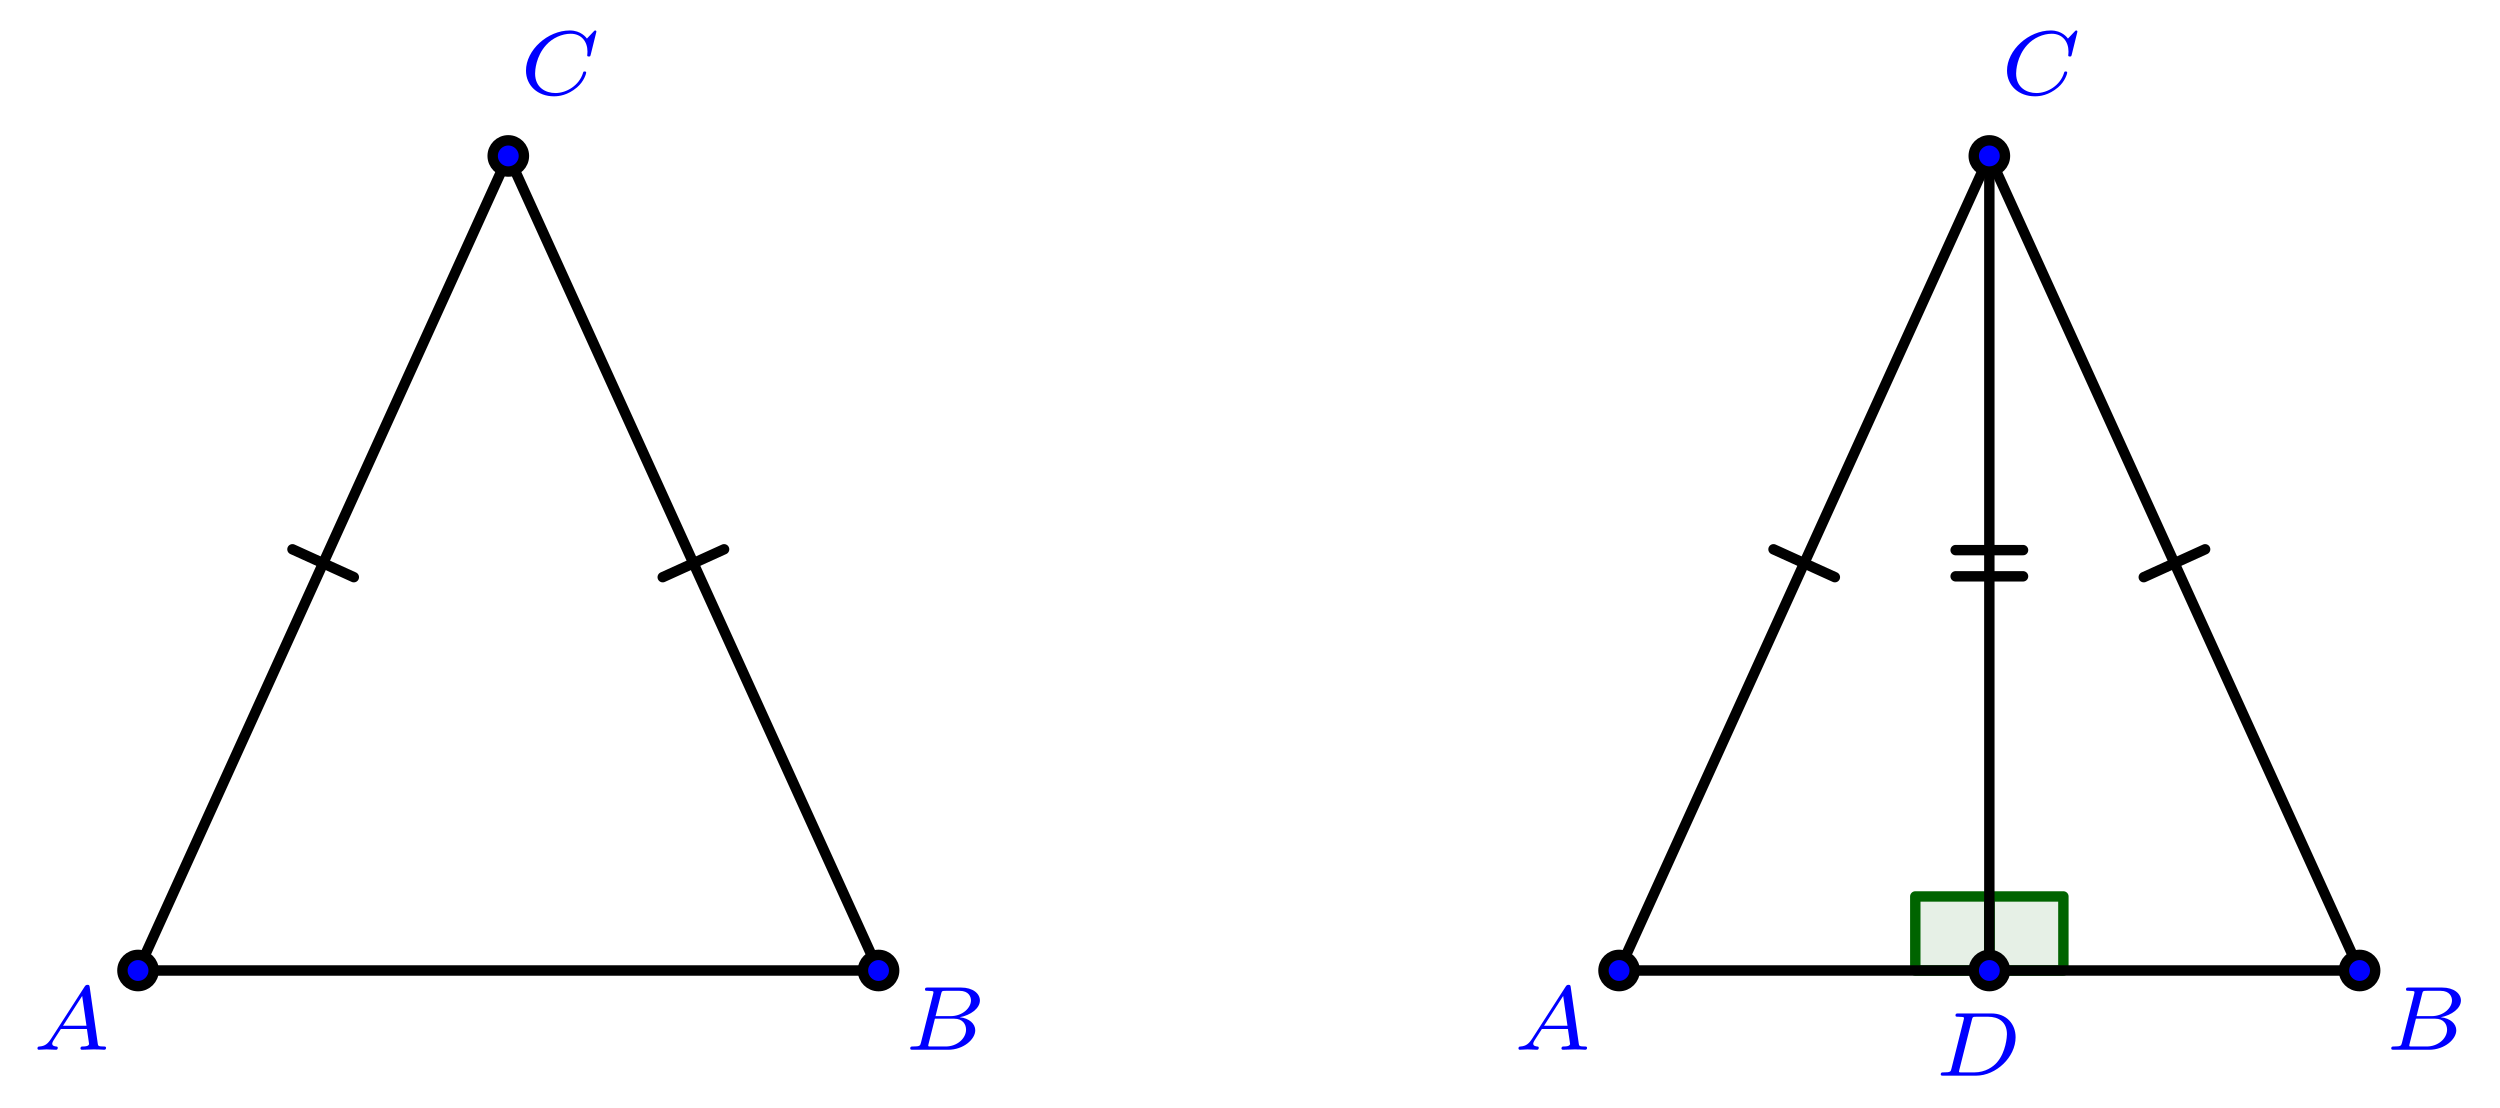
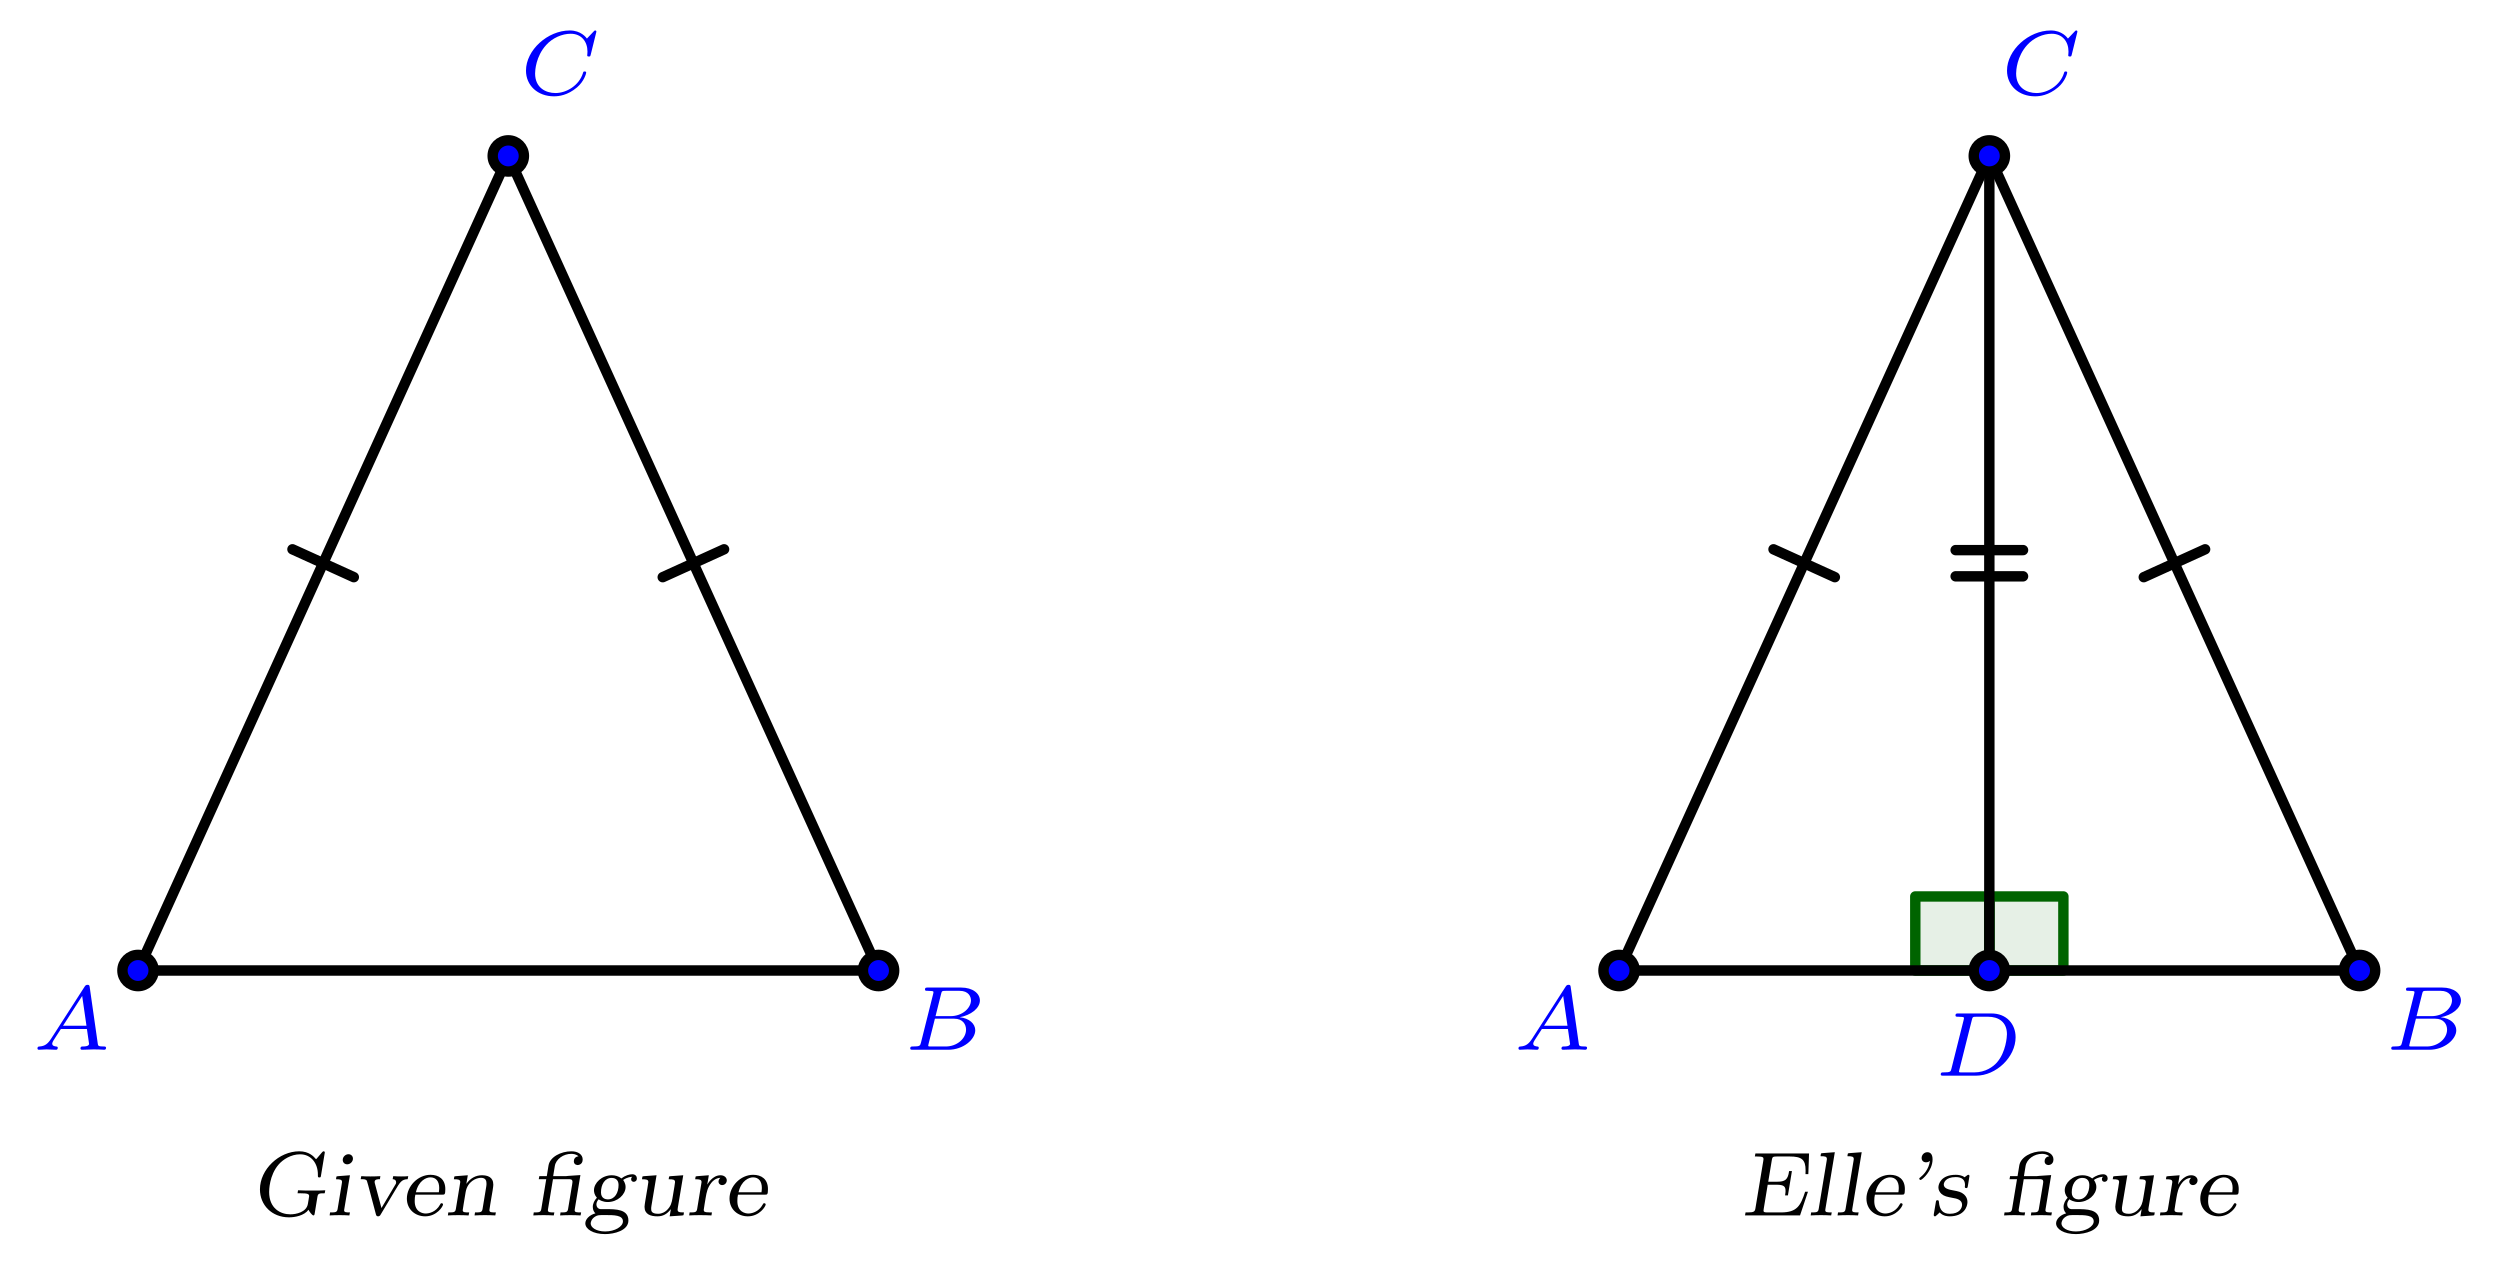
- <svg xmlns="http://www.w3.org/2000/svg" xmlns:xlink="http://www.w3.org/1999/xlink" version="1.1" width="191.398pt" height="84.823pt" viewBox="0 0 191.398 84.823">
+ <svg xmlns="http://www.w3.org/2000/svg" xmlns:xlink="http://www.w3.org/1999/xlink" version="1.1" width="191.398pt" height="96.878pt" viewBox="0 0 191.398 96.878">
  <g enable-background="new">
    <path transform="matrix(1,0,0,-1,10.568,74.301)" stroke-width=".797" stroke-linecap="round" stroke-linejoin="round" fill="none" stroke="#000000" d="M 0 0 L 28.347 62.363 L 56.694 0 Z " />
    <path transform="matrix(1,0,0,-1,10.568,74.301)" stroke-width=".797" stroke-linecap="round" stroke-linejoin="round" fill="none" stroke="#000000" d="M 11.823 32.247 L 16.52 30.113 " />
    <path transform="matrix(1,0,0,-1,10.568,74.301)" stroke-width=".797" stroke-linecap="round" stroke-linejoin="round" fill="none" stroke="#000000" d="M 44.867 32.247 L 40.17 30.113 " />
    <path transform="matrix(1,0,0,-1,10.568,74.301)" d="M 1.196 0 C 1.196 .66 .66 1.196 0 1.196 C -.66 1.196 -1.196 .66 -1.196 0 C -1.196 -.66 -.66 -1.196 0 -1.196 C .66 -1.196 1.196 -.66 1.196 0 Z M 0 0 " fill="#0000ff" />
    <path transform="matrix(1,0,0,-1,10.568,74.301)" stroke-width=".797" stroke-linecap="round" stroke-linejoin="round" fill="none" stroke="#000000" d="M 1.196 0 C 1.196 .66 .66 1.196 0 1.196 C -.66 1.196 -1.196 .66 -1.196 0 C -1.196 -.66 -.66 -1.196 0 -1.196 C .66 -1.196 1.196 -.66 1.196 0 Z M 0 0 " />
    <symbol id="font_0_1">
      <path d="M .149 .12 C .114 .066 .082 .04 .023 .036 C .013 .035 0 .035 0 .015 C 0 .004 .009 0 .014 0 C .04 0 .073 .004 .1 .004 C .132 .004 .173 0 .203 0 C .208 0 .223 0 .223 .022 C .223 .035 .21 .036 .206 .036 C .198 .037 .162 .039 .162 .066 C .162 .078 .172 .095 .177 .104 L .257 .228 L .543 .228 L .567 .062 C .563 .052 .557 .036 .498 .036 C .486 .036 .472 .036 .472 .014 C .472 .01 .475 0 .488 0 C .517 0 .588 .004 .617 .004 C .635 .004 .658 .003 .676 .003 C .694 .002 .715 0 .733 0 C .746 0 .753 .008 .753 .021 C .753 .036 .741 .036 .725 .036 C .667 .036 .665 .044 .662 .068 L .574 .685 C .571 .706 .569 .713 .55 .713 C .531 .713 .525 .704 .516 .69 L .149 .12 M .281 .264 L .491 .591 L .538 .264 L .281 .264 Z " />
    </symbol>
    <use xlink:href="#font_0_1" transform="matrix(6.9738,0,0,-6.9738,2.867507,80.369)" fill="#0000ff" />
    <path transform="matrix(1,0,0,-1,10.568,74.301)" d="M 57.889 0 C 57.889 .66 57.354 1.196 56.694 1.196 C 56.033 1.196 55.498 .66 55.498 0 C 55.498 -.66 56.033 -1.196 56.694 -1.196 C 57.354 -1.196 57.889 -.66 57.889 0 Z M 56.694 0 " fill="#0000ff" />
    <path transform="matrix(1,0,0,-1,10.568,74.301)" stroke-width=".797" stroke-linecap="round" stroke-linejoin="round" fill="none" stroke="#000000" d="M 57.889 0 C 57.889 .66 57.354 1.196 56.694 1.196 C 56.033 1.196 55.498 .66 55.498 0 C 55.498 -.66 56.033 -1.196 56.694 -1.196 C 57.354 -1.196 57.889 -.66 57.889 0 Z M 56.694 0 " />
    <symbol id="font_0_2">
      <path d="M .118 .078 C .109 .044 .107 .036 .03 .036 C .013 .036 0 .036 0 .015 C 0 0 .012 0 .03 0 L .417 0 C .585 0 .714 .115 .714 .214 C .714 .285 .649 .346 .543 .357 C .664 .379 .765 .455 .765 .541 C .765 .617 .688 .683 .558 .683 L .194 .683 C .175 .683 .162 .683 .162 .661 C .162 .647 .174 .647 .194 .647 C .195 .647 .214 .647 .232 .645 C .253 .643 .255 .641 .255 .631 C .255 .629 .255 .624 .251 .609 L .118 .078 M .278 .369 L .339 .613 C .347 .644 .348 .647 .39 .647 L .542 .647 C .644 .647 .667 .58 .667 .542 C .667 .461 .576 .369 .442 .369 L .278 .369 M .23 .036 C .199 .036 .198 .037 .198 .046 C .198 .047 .198 .052 .202 .067 L .271 .341 L .483 .341 C .577 .341 .613 .279 .613 .221 C .613 .122 .512 .036 .391 .036 L .23 .036 Z " />
    </symbol>
    <use xlink:href="#font_0_2" transform="matrix(6.9738,0,0,-6.9738,69.68511,80.369)" fill="#0000ff" />
    <path transform="matrix(1,0,0,-1,10.568,74.301)" d="M 29.542 62.363 C 29.542 63.023 29.007 63.558 28.347 63.558 C 27.687 63.558 27.151 63.023 27.151 62.363 C 27.151 61.703 27.687 61.167 28.347 61.167 C 29.007 61.167 29.542 61.703 29.542 62.363 Z M 28.347 62.363 " fill="#0000ff" />
    <path transform="matrix(1,0,0,-1,10.568,74.301)" stroke-width=".797" stroke-linecap="round" stroke-linejoin="round" fill="none" stroke="#000000" d="M 29.542 62.363 C 29.542 63.023 29.007 63.558 28.347 63.558 C 27.687 63.558 27.151 63.023 27.151 62.363 C 27.151 61.703 27.687 61.167 28.347 61.167 C 29.007 61.167 29.542 61.703 29.542 62.363 Z M 28.347 62.363 " />
    <symbol id="font_0_3">
      <path d="M .773 .71 C .773 .715 .77 .723 .76 .723 C .753 .723 .751 .721 .742 .711 L .669 .634 C .66 .646 .604 .723 .481 .723 C .238 .723 0 .508 0 .282 C 0 .119 .128 0 .307 0 C .361 0 .457 .011 .56 .098 C .639 .165 .661 .252 .661 .26 C .661 .273 .649 .273 .644 .273 C .631 .273 .629 .268 .626 .257 C .585 .12 .445 .036 .324 .036 C .218 .036 .1 .093 .1 .251 C .1 .28 .107 .438 .222 .564 C .291 .641 .396 .687 .491 .687 C .607 .687 .675 .603 .675 .491 C .675 .463 .672 .456 .672 .45 C .672 .437 .685 .437 .69 .437 C .706 .437 .706 .44 .711 .459 L .773 .71 Z " />
    </symbol>
    <use xlink:href="#font_0_3" transform="matrix(6.9738,0,0,-6.9738,40.26917,7.374469)" fill="#0000ff" />
+     <symbol id="font_1_4">
+       <path d="M .631 .225 C .637 .264 .654 .264 .711 .264 L .717 .297 C .666 .294 .638 .294 .581 .294 C .538 .294 .457 .294 .418 .297 L .413 .264 L .448 .264 C .525 .264 .54 .256 .54 .233 C .54 .226 .528 .159 .526 .146 C .51 .056 .396 .033 .334 .033 C .225 .033 .101 .098 .101 .278 C .101 .293 .101 .461 .206 .581 C .252 .634 .34 .692 .441 .692 C .566 .692 .636 .588 .636 .472 L .636 .463 C .636 .444 .636 .438 .652 .438 C .667 .438 .668 .443 .67 .458 L .71 .699 C .71 .701 .712 .71 .712 .711 C .712 .717 .71 .725 .699 .725 C .695 .725 .691 .725 .682 .714 L .625 .647 C .618 .64 .618 .639 .617 .639 C .616 .639 .615 .64 .612 .642 C .592 .666 .54 .725 .432 .725 C .209 .725 0 .526 0 .307 C 0 .136 .129 0 .319 0 C .384 0 .485 .018 .533 .083 C .541 .065 .573 .021 .587 .021 C .597 .021 .599 .029 .601 .042 L .631 .225 Z " />
+     </symbol>
+     <symbol id="font_1_7">
+       <path d="M .256 .623 C .256 .654 .232 .672 .207 .672 C .175 .672 .144 .644 .144 .61 C .144 .578 .168 .561 .193 .561 C .227 .561 .256 .591 .256 .623 M .093 .431 C .077 .43 .076 .429 .074 .422 C .073 .419 .07 .4 .07 .397 C .119 .397 .136 .393 .136 .366 C .136 .362 .135 .359 .133 .345 L .088 .072 C .082 .033 .064 .033 .005 .033 L 0 0 C .043 .003 .088 .003 .111 .003 C .13 .003 .183 .003 .217 0 L .223 .033 C .181 .033 .159 .033 .159 .057 C .159 .059 .16 .063 .162 .076 L .223 .441 L .093 .431 Z " />
+     </symbol>
+     <symbol id="font_1_d">
+       <path d="M .228 .091 L .157 .356 C .155 .363 .153 .37 .153 .378 C .153 .407 .187 .408 .211 .408 L .216 .441 C .176 .438 .117 .438 .106 .438 C .086 .438 .036 .438 .006 .441 L 0 .408 C .035 .408 .058 .408 .068 .39 C .071 .382 .078 .356 .083 .339 L .168 .019 C .171 .011 .174 0 .191 0 C .204 0 .211 .008 .214 .011 C .217 .015 .371 .273 .378 .285 C .431 .375 .45 .406 .516 .408 L .522 .441 C .487 .438 .485 .438 .443 .438 C .439 .438 .386 .438 .357 .441 L .351 .408 C .374 .407 .389 .396 .389 .374 C .389 .366 .388 .363 .387 .359 L .228 .091 Z " />
+     </symbol>
+     <symbol id="font_1_5">
+       <path d="M .389 .238 C .414 .238 .422 .238 .422 .299 C .422 .408 .351 .456 .259 .456 C .122 .456 0 .331 0 .195 C 0 .074 .094 0 .201 0 C .33 0 .397 .11 .397 .13 C .397 .137 .391 .144 .382 .144 C .372 .144 .369 .139 .365 .13 C .319 .044 .238 .031 .207 .031 C .175 .031 .086 .046 .086 .168 C .086 .202 .088 .211 .093 .238 L .389 .238 M .099 .264 C .129 .394 .214 .428 .258 .428 C .32 .428 .355 .385 .355 .311 C .355 .297 .353 .278 .351 .264 L .099 .264 Z " />
+     </symbol>
+     <symbol id="font_1_9">
+       <path d="M .219 .441 L .089 .431 C .073 .43 .072 .429 .07 .422 C .069 .417 .066 .401 .066 .397 C .115 .397 .136 .394 .136 .366 C .136 .363 .133 .347 .133 .346 L .088 .072 C .082 .033 .064 .033 .005 .033 L 0 0 C .043 .003 .089 .003 .114 .003 C .143 .003 .185 .003 .228 0 L .234 .033 C .185 .033 .163 .033 .163 .058 C .163 .061 .169 .101 .173 .123 C .18 .167 .188 .216 .195 .255 C .215 .374 .312 .413 .364 .413 C .421 .413 .424 .373 .424 .348 C .424 .34 .424 .332 .421 .314 L .381 .072 C .375 .033 .357 .033 .298 .033 L .293 0 C .336 .003 .382 .003 .407 .003 C .436 .003 .478 .003 .521 0 L .527 .033 C .478 .033 .456 .033 .456 .058 C .456 .065 .474 .173 .477 .19 C .484 .228 .485 .234 .491 .272 C .496 .306 .499 .323 .499 .337 C .499 .423 .434 .441 .373 .441 C .305 .441 .246 .407 .204 .348 L .203 .348 L .219 .441 Z " />
+     </symbol>
+     <symbol id="font_1_1">
+       <path d="M .517 .443 L .384 .434 C .373 .433 .368 .433 .366 .432 C .364 .431 .362 .431 .348 .431 L .218 .431 L .236 .542 C .249 .62 .332 .676 .416 .676 C .439 .676 .472 .672 .496 .649 C .456 .645 .445 .615 .445 .595 C .445 .553 .486 .553 .487 .553 C .492 .553 .542 .556 .542 .614 C .542 .668 .492 .704 .419 .704 C .302 .704 .182 .641 .167 .548 L .148 .431 L .066 .431 L .06 .398 L .142 .398 L .088 .072 C .082 .033 .064 .033 .005 .033 L 0 0 C .043 .003 .087 .003 .113 .003 C .133 .003 .186 .003 .225 0 L .231 .033 C .182 .033 .16 .033 .16 .058 C .16 .059 .162 .071 .162 .073 L .216 .398 L .387 .398 C .415 .398 .43 .395 .43 .367 C .43 .362 .43 .36 .427 .343 L .382 .072 C .376 .033 .358 .033 .299 .033 L .294 0 C .337 .003 .381 .003 .407 .003 C .427 .003 .48 .003 .519 0 L .525 .033 C .476 .033 .454 .033 .454 .058 C .454 .059 .456 .071 .456 .073 L .517 .443 Z " />
+     </symbol>
+     <symbol id="font_1_6">
+       <path d="M .169 .274 C .145 .275 .122 .293 .122 .327 C .122 .332 .123 .358 .146 .382 C .157 .374 .192 .352 .246 .352 C .355 .352 .442 .435 .442 .517 C .442 .561 .416 .593 .415 .594 C .461 .626 .501 .628 .515 .629 C .511 .626 .503 .619 .503 .602 C .503 .581 .52 .574 .532 .574 C .541 .574 .566 .58 .566 .612 C .566 .632 .552 .657 .516 .657 C .487 .657 .439 .646 .397 .611 C .364 .637 .325 .646 .291 .646 C .182 .646 .095 .563 .095 .481 C .095 .462 .1 .43 .127 .399 C .101 .372 .082 .336 .082 .298 C .082 .263 .098 .239 .111 .228 C .044 .21 0 .162 0 .118 C 0 .055 .085 0 .217 0 C .318 0 .473 .039 .473 .149 C .473 .274 .334 .274 .228 .274 L .169 .274 M .247 .381 C .223 .381 .172 .391 .172 .458 C .172 .544 .213 .617 .29 .617 C .314 .617 .365 .607 .365 .54 C .365 .454 .324 .381 .247 .381 M .218 .029 C .118 .029 .059 .073 .059 .117 C .059 .134 .069 .169 .109 .193 C .136 .209 .146 .209 .222 .209 C .314 .209 .413 .209 .413 .14 C .413 .082 .324 .029 .218 .029 Z " />
+     </symbol>
+     <symbol id="font_1_c">
+       <path d="M .453 .451 L .316 .441 C .3 .44 .299 .439 .297 .432 C .296 .427 .293 .411 .293 .407 C .342 .407 .363 .404 .363 .376 C .363 .37 .358 .343 .356 .326 L .335 .2 C .327 .153 .319 .109 .268 .063 C .255 .052 .224 .028 .177 .028 C .101 .028 .101 .063 .101 .083 C .101 .092 .101 .098 .104 .116 L .16 .451 L .023 .441 C .007 .44 .006 .439 .004 .432 C .003 .427 0 .411 0 .407 C .049 .407 .07 .404 .07 .376 C .07 .367 .051 .255 .048 .239 L .036 .167 C .033 .146 .028 .118 .028 .105 C .028 .022 .094 0 .17 0 C .232 0 .276 .026 .316 .078 L .317 .078 L .304 0 L .438 .009 C .454 .01 .455 .011 .457 .018 C .459 .026 .461 .037 .461 .043 C .405 .043 .391 .048 .391 .075 C .391 .079 .391 .081 .394 .098 L .453 .451 Z " />
+     </symbol>
+     <symbol id="font_1_a">
+       <path d="M .199 .341 L .216 .441 L .089 .431 C .073 .43 .072 .429 .07 .422 C .069 .417 .066 .401 .066 .397 C .115 .397 .136 .394 .136 .366 C .136 .363 .133 .347 .133 .346 L .088 .072 C .082 .033 .064 .033 .005 .033 L 0 0 C .043 .003 .086 .003 .118 .003 C .175 .003 .177 .003 .245 0 C .246 .006 .249 .029 .25 .033 L .23 .033 C .167 .033 .16 .042 .16 .061 C .16 .065 .166 .101 .169 .121 C .172 .137 .179 .177 .181 .193 C .192 .255 .2 .302 .243 .358 C .263 .383 .294 .41 .343 .413 C .341 .411 .322 .396 .322 .371 C .322 .352 .337 .333 .362 .333 C .391 .333 .413 .357 .413 .385 C .413 .413 .388 .441 .344 .441 C .255 .441 .203 .345 .2 .34 L .199 .341 Z " />
+     </symbol>
+     <use xlink:href="#font_1_4" transform="matrix(6.9738,0,0,-6.9738,19.90109,93.19844)" />
+     <use xlink:href="#font_1_7" transform="matrix(6.9738,0,0,-6.9738,25.23605,93.052)" />
+     <use xlink:href="#font_1_d" transform="matrix(6.9738,0,0,-6.9738,27.61412,93.12174)" />
+     <use xlink:href="#font_1_5" transform="matrix(6.9738,0,0,-6.9738,31.14983,93.12174)" />
+     <use xlink:href="#font_1_9" transform="matrix(6.9738,0,0,-6.9738,34.28804,93.052)" />
+     <use xlink:href="#font_1_1" transform="matrix(6.9738,0,0,-6.9738,40.82947,93.052)" />
+     <use xlink:href="#font_1_6" transform="matrix(6.9738,0,0,-6.9738,44.81151,94.48162)" />
+     <use xlink:href="#font_1_c" transform="matrix(6.9738,0,0,-6.9738,49.14921,93.12174)" />
+     <use xlink:href="#font_1_a" transform="matrix(6.9738,0,0,-6.9738,52.76165,93.052)" />
+     <use xlink:href="#font_1_5" transform="matrix(6.9738,0,0,-6.9738,55.85104,93.12174)" />
    <path transform="matrix(1,0,0,-1,10.568,74.301)" d="M 141.734 5.669 L 136.065 5.669 L 136.065 0 L 141.734 0 Z " fill="#006400" fill-opacity=".1" />
    <path transform="matrix(1,0,0,-1,10.568,74.301)" stroke-width=".797" stroke-linecap="round" stroke-linejoin="round" fill="none" stroke="#006400" d="M 141.734 5.669 L 136.065 5.669 L 136.065 0 L 141.734 0 Z " />
    <path transform="matrix(1,0,0,-1,10.568,74.301)" d="M 147.403 0 L 147.403 5.669 L 141.734 5.669 L 141.734 0 Z " fill="#006400" fill-opacity=".1" />
    <path transform="matrix(1,0,0,-1,10.568,74.301)" stroke-width=".797" stroke-linecap="round" stroke-linejoin="round" fill="none" stroke="#006400" d="M 147.403 0 L 147.403 5.669 L 141.734 5.669 L 141.734 0 Z " />
    <path transform="matrix(1,0,0,-1,10.568,74.301)" stroke-width=".797" stroke-linecap="round" stroke-linejoin="round" fill="none" stroke="#000000" d="M 113.387 0 L 141.734 62.363 L 170.081 0 Z " />
    <path transform="matrix(1,0,0,-1,10.568,74.301)" stroke-width=".797" stroke-linecap="round" stroke-linejoin="round" fill="none" stroke="#000000" d="M 125.211 32.247 L 129.908 30.113 " />
    <path transform="matrix(1,0,0,-1,10.568,74.301)" stroke-width=".797" stroke-linecap="round" stroke-linejoin="round" fill="none" stroke="#000000" d="M 158.254 32.247 L 153.557 30.113 " />
    <path transform="matrix(1,0,0,-1,10.568,74.301)" stroke-width=".797" stroke-linecap="round" stroke-linejoin="round" fill="none" stroke="#000000" d="M 141.734 62.363 L 141.734 0 " />
    <path transform="matrix(1,0,0,-1,10.568,74.301)" stroke-width=".797" stroke-linecap="round" stroke-linejoin="round" fill="none" stroke="#000000" d="M 144.314 32.185 L 139.154 32.185 " />
    <path transform="matrix(1,0,0,-1,10.568,74.301)" stroke-width=".797" stroke-linecap="round" stroke-linejoin="round" fill="none" stroke="#000000" d="M 144.314 30.178 L 139.154 30.178 " />
    <path transform="matrix(1,0,0,-1,10.568,74.301)" d="M 114.583 0 C 114.583 .66 114.047 1.196 113.387 1.196 C 112.727 1.196 112.192 .66 112.192 0 C 112.192 -.66 112.727 -1.196 113.387 -1.196 C 114.047 -1.196 114.583 -.66 114.583 0 Z M 113.387 0 " fill="#0000ff" />
    <path transform="matrix(1,0,0,-1,10.568,74.301)" stroke-width=".797" stroke-linecap="round" stroke-linejoin="round" fill="none" stroke="#000000" d="M 114.583 0 C 114.583 .66 114.047 1.196 113.387 1.196 C 112.727 1.196 112.192 .66 112.192 0 C 112.192 -.66 112.727 -1.196 113.387 -1.196 C 114.047 -1.196 114.583 -.66 114.583 0 Z M 113.387 0 " />
    <use xlink:href="#font_0_1" transform="matrix(6.9738,0,0,-6.9738,116.2525,80.369)" fill="#0000ff" />
    <path transform="matrix(1,0,0,-1,10.568,74.301)" d="M 171.276 0 C 171.276 .66 170.741 1.196 170.081 1.196 C 169.421 1.196 168.885 .66 168.885 0 C 168.885 -.66 169.421 -1.196 170.081 -1.196 C 170.741 -1.196 171.276 -.66 171.276 0 Z M 170.081 0 " fill="#0000ff" />
    <path transform="matrix(1,0,0,-1,10.568,74.301)" stroke-width=".797" stroke-linecap="round" stroke-linejoin="round" fill="none" stroke="#000000" d="M 171.276 0 C 171.276 .66 170.741 1.196 170.081 1.196 C 169.421 1.196 168.885 .66 168.885 0 C 168.885 -.66 169.421 -1.196 170.081 -1.196 C 170.741 -1.196 171.276 -.66 171.276 0 Z M 170.081 0 " />
    <use xlink:href="#font_0_2" transform="matrix(6.9738,0,0,-6.9738,183.0711,80.369)" fill="#0000ff" />
    <path transform="matrix(1,0,0,-1,10.568,74.301)" d="M 142.93 62.363 C 142.93 63.023 142.394 63.558 141.734 63.558 C 141.074 63.558 140.539 63.023 140.539 62.363 C 140.539 61.703 141.074 61.167 141.734 61.167 C 142.394 61.167 142.93 61.703 142.93 62.363 Z M 141.734 62.363 " fill="#0000ff" />
    <path transform="matrix(1,0,0,-1,10.568,74.301)" stroke-width=".797" stroke-linecap="round" stroke-linejoin="round" fill="none" stroke="#000000" d="M 142.93 62.363 C 142.93 63.023 142.394 63.558 141.734 63.558 C 141.074 63.558 140.539 63.023 140.539 62.363 C 140.539 61.703 141.074 61.167 141.734 61.167 C 142.394 61.167 142.93 61.703 142.93 62.363 Z M 141.734 62.363 " />
    <use xlink:href="#font_0_3" transform="matrix(6.9738,0,0,-6.9738,153.6551,7.374469)" fill="#0000ff" />
    <path transform="matrix(1,0,0,-1,10.568,74.301)" d="M 142.93 0 C 142.93 .66 142.394 1.196 141.734 1.196 C 141.074 1.196 140.539 .66 140.539 0 C 140.539 -.66 141.074 -1.196 141.734 -1.196 C 142.394 -1.196 142.93 -.66 142.93 0 Z M 141.734 0 " fill="#0000ff" />
    <path transform="matrix(1,0,0,-1,10.568,74.301)" stroke-width=".797" stroke-linecap="round" stroke-linejoin="round" fill="none" stroke="#000000" d="M 142.93 0 C 142.93 .66 142.394 1.196 141.734 1.196 C 141.074 1.196 140.539 .66 140.539 0 C 140.539 -.66 141.074 -1.196 141.734 -1.196 C 142.394 -1.196 142.93 -.66 142.93 0 Z M 141.734 0 " />
    <symbol id="font_0_4">
      <path d="M .118 .078 C .11 .044 .108 .036 .03 .036 C .012 .036 0 .036 0 .014 C 0 0 .012 0 .03 0 L .387 0 C .609 0 .822 .204 .822 .422 C .822 .568 .721 .683 .558 .683 L .194 .683 C .174 .683 .162 .683 .162 .661 C .162 .647 .173 .647 .195 .647 C .211 .647 .215 .647 .233 .645 C .253 .643 .255 .641 .255 .631 C .255 .629 .255 .624 .251 .609 L .118 .078 M .342 .613 C .35 .644 .351 .647 .393 .647 L .521 .647 C .633 .647 .727 .591 .727 .455 C .727 .432 .717 .259 .617 .145 C .578 .1 .492 .036 .369 .036 L .233 .036 C .202 .036 .201 .037 .201 .046 C .201 .047 .201 .052 .205 .067 L .342 .613 Z " />
    </symbol>
    <use xlink:href="#font_0_4" transform="matrix(6.9738,0,0,-6.9738,148.5801,82.353)" fill="#0000ff" />
+     <symbol id="font_1_3">
+       <path d="M .691 .26 L .66 .26 C .61 .107 .572 .033 .395 .033 L .247 .033 C .211 .033 .203 .037 .203 .054 C .203 .058 .203 .06 .206 .076 L .249 .337 L .346 .337 C .429 .337 .445 .316 .445 .269 C .445 .266 .445 .249 .44 .22 L .471 .22 L .515 .487 L .484 .487 C .471 .393 .442 .37 .352 .37 L .255 .37 L .295 .612 C .3 .642 .308 .647 .349 .647 L .491 .647 C .622 .647 .665 .613 .665 .495 C .665 .482 .664 .467 .664 .453 L .695 .453 L .703 .68 L .114 .68 L .108 .647 L .13 .647 C .198 .647 .203 .638 .203 .618 C .203 .614 .203 .612 .2 .595 L .114 .076 C .108 .041 .096 .033 .028 .033 L .006 .033 L 0 0 L .604 0 L .691 .26 Z " />
+     </symbol>
+     <symbol id="font_1_8">
+       <path d="M .265 .694 L .131 .684 C .115 .683 .114 .682 .112 .675 C .112 .672 .108 .651 .108 .65 C .159 .65 .178 .647 .178 .618 C .178 .614 .177 .61 .175 .597 L .088 .072 C .082 .033 .064 .033 .005 .033 L 0 0 C .043 .003 .087 .003 .113 .003 C .133 .003 .186 .003 .225 0 L .231 .033 C .182 .033 .16 .033 .16 .058 C .16 .059 .162 .071 .162 .073 L .265 .694 Z " />
+     </symbol>
+     <symbol id="font_1_2">
+       <path d="M .117 .21 C .106 .118 .046 .057 .014 .031 C .001 .021 0 .02 0 .015 C 0 .008 .007 0 .014 0 C .031 0 .146 .102 .146 .226 C .146 .287 .118 .305 .089 .305 C .053 .305 .026 .275 .026 .242 C .026 .211 .047 .194 .075 .194 C .099 .194 .115 .208 .117 .21 Z " />
+     </symbol>
+     <symbol id="font_1_b">
+       <path d="M .39 .43 C .39 .432 .392 .441 .392 .442 C .392 .448 .39 .456 .379 .456 C .375 .456 .373 .456 .338 .429 C .309 .452 .269 .456 .242 .456 C .082 .456 .051 .357 .051 .317 C .051 .29 .065 .265 .084 .247 C .115 .22 .147 .214 .21 .202 C .247 .196 .311 .184 .311 .127 C .311 .093 .285 .028 .176 .028 C .1 .028 .064 .071 .057 .155 C .055 .171 .055 .177 .04 .177 C .027 .177 .025 .17 .023 .156 L .001 .026 C 0 .022 0 .017 0 .013 C 0 .01 .001 0 .013 0 C .018 0 .02 0 .041 .02 L .065 .043 C .104 0 .158 0 .176 0 C .332 0 .37 .106 .37 .157 C .37 .189 .358 .217 .333 .24 C .301 .268 .272 .274 .213 .285 C .169 .293 .11 .304 .11 .349 C .11 .364 .123 .431 .242 .431 C .305 .431 .343 .404 .343 .346 C .343 .332 .341 .328 .341 .323 C .341 .311 .353 .31 .357 .31 C .368 .31 .371 .314 .374 .331 L .39 .43 Z " />
+     </symbol>
+     <use xlink:href="#font_1_3" transform="matrix(6.9738,0,0,-6.9738,133.5968,93.052)" />
+     <use xlink:href="#font_1_8" transform="matrix(6.9738,0,0,-6.9738,138.6249,93.052)" />
+     <use xlink:href="#font_1_8" transform="matrix(6.9738,0,0,-6.9738,140.6822,93.052)" />
+     <use xlink:href="#font_1_5" transform="matrix(6.9738,0,0,-6.9738,142.8929,93.12174)" />
+     <use xlink:href="#font_1_2" transform="matrix(6.9738,0,0,-6.9738,146.9377,90.33919)" />
+     <use xlink:href="#font_1_b" transform="matrix(6.9738,0,0,-6.9738,148.0465,93.12174)" />
+     <use xlink:href="#font_1_1" transform="matrix(6.9738,0,0,-6.9738,153.4303,93.052)" />
+     <use xlink:href="#font_1_6" transform="matrix(6.9738,0,0,-6.9738,157.4124,94.48162)" />
+     <use xlink:href="#font_1_c" transform="matrix(6.9738,0,0,-6.9738,161.7501,93.12174)" />
+     <use xlink:href="#font_1_a" transform="matrix(6.9738,0,0,-6.9738,165.3625,93.052)" />
+     <use xlink:href="#font_1_5" transform="matrix(6.9738,0,0,-6.9738,168.4519,93.12174)" />
  </g>
</svg>
